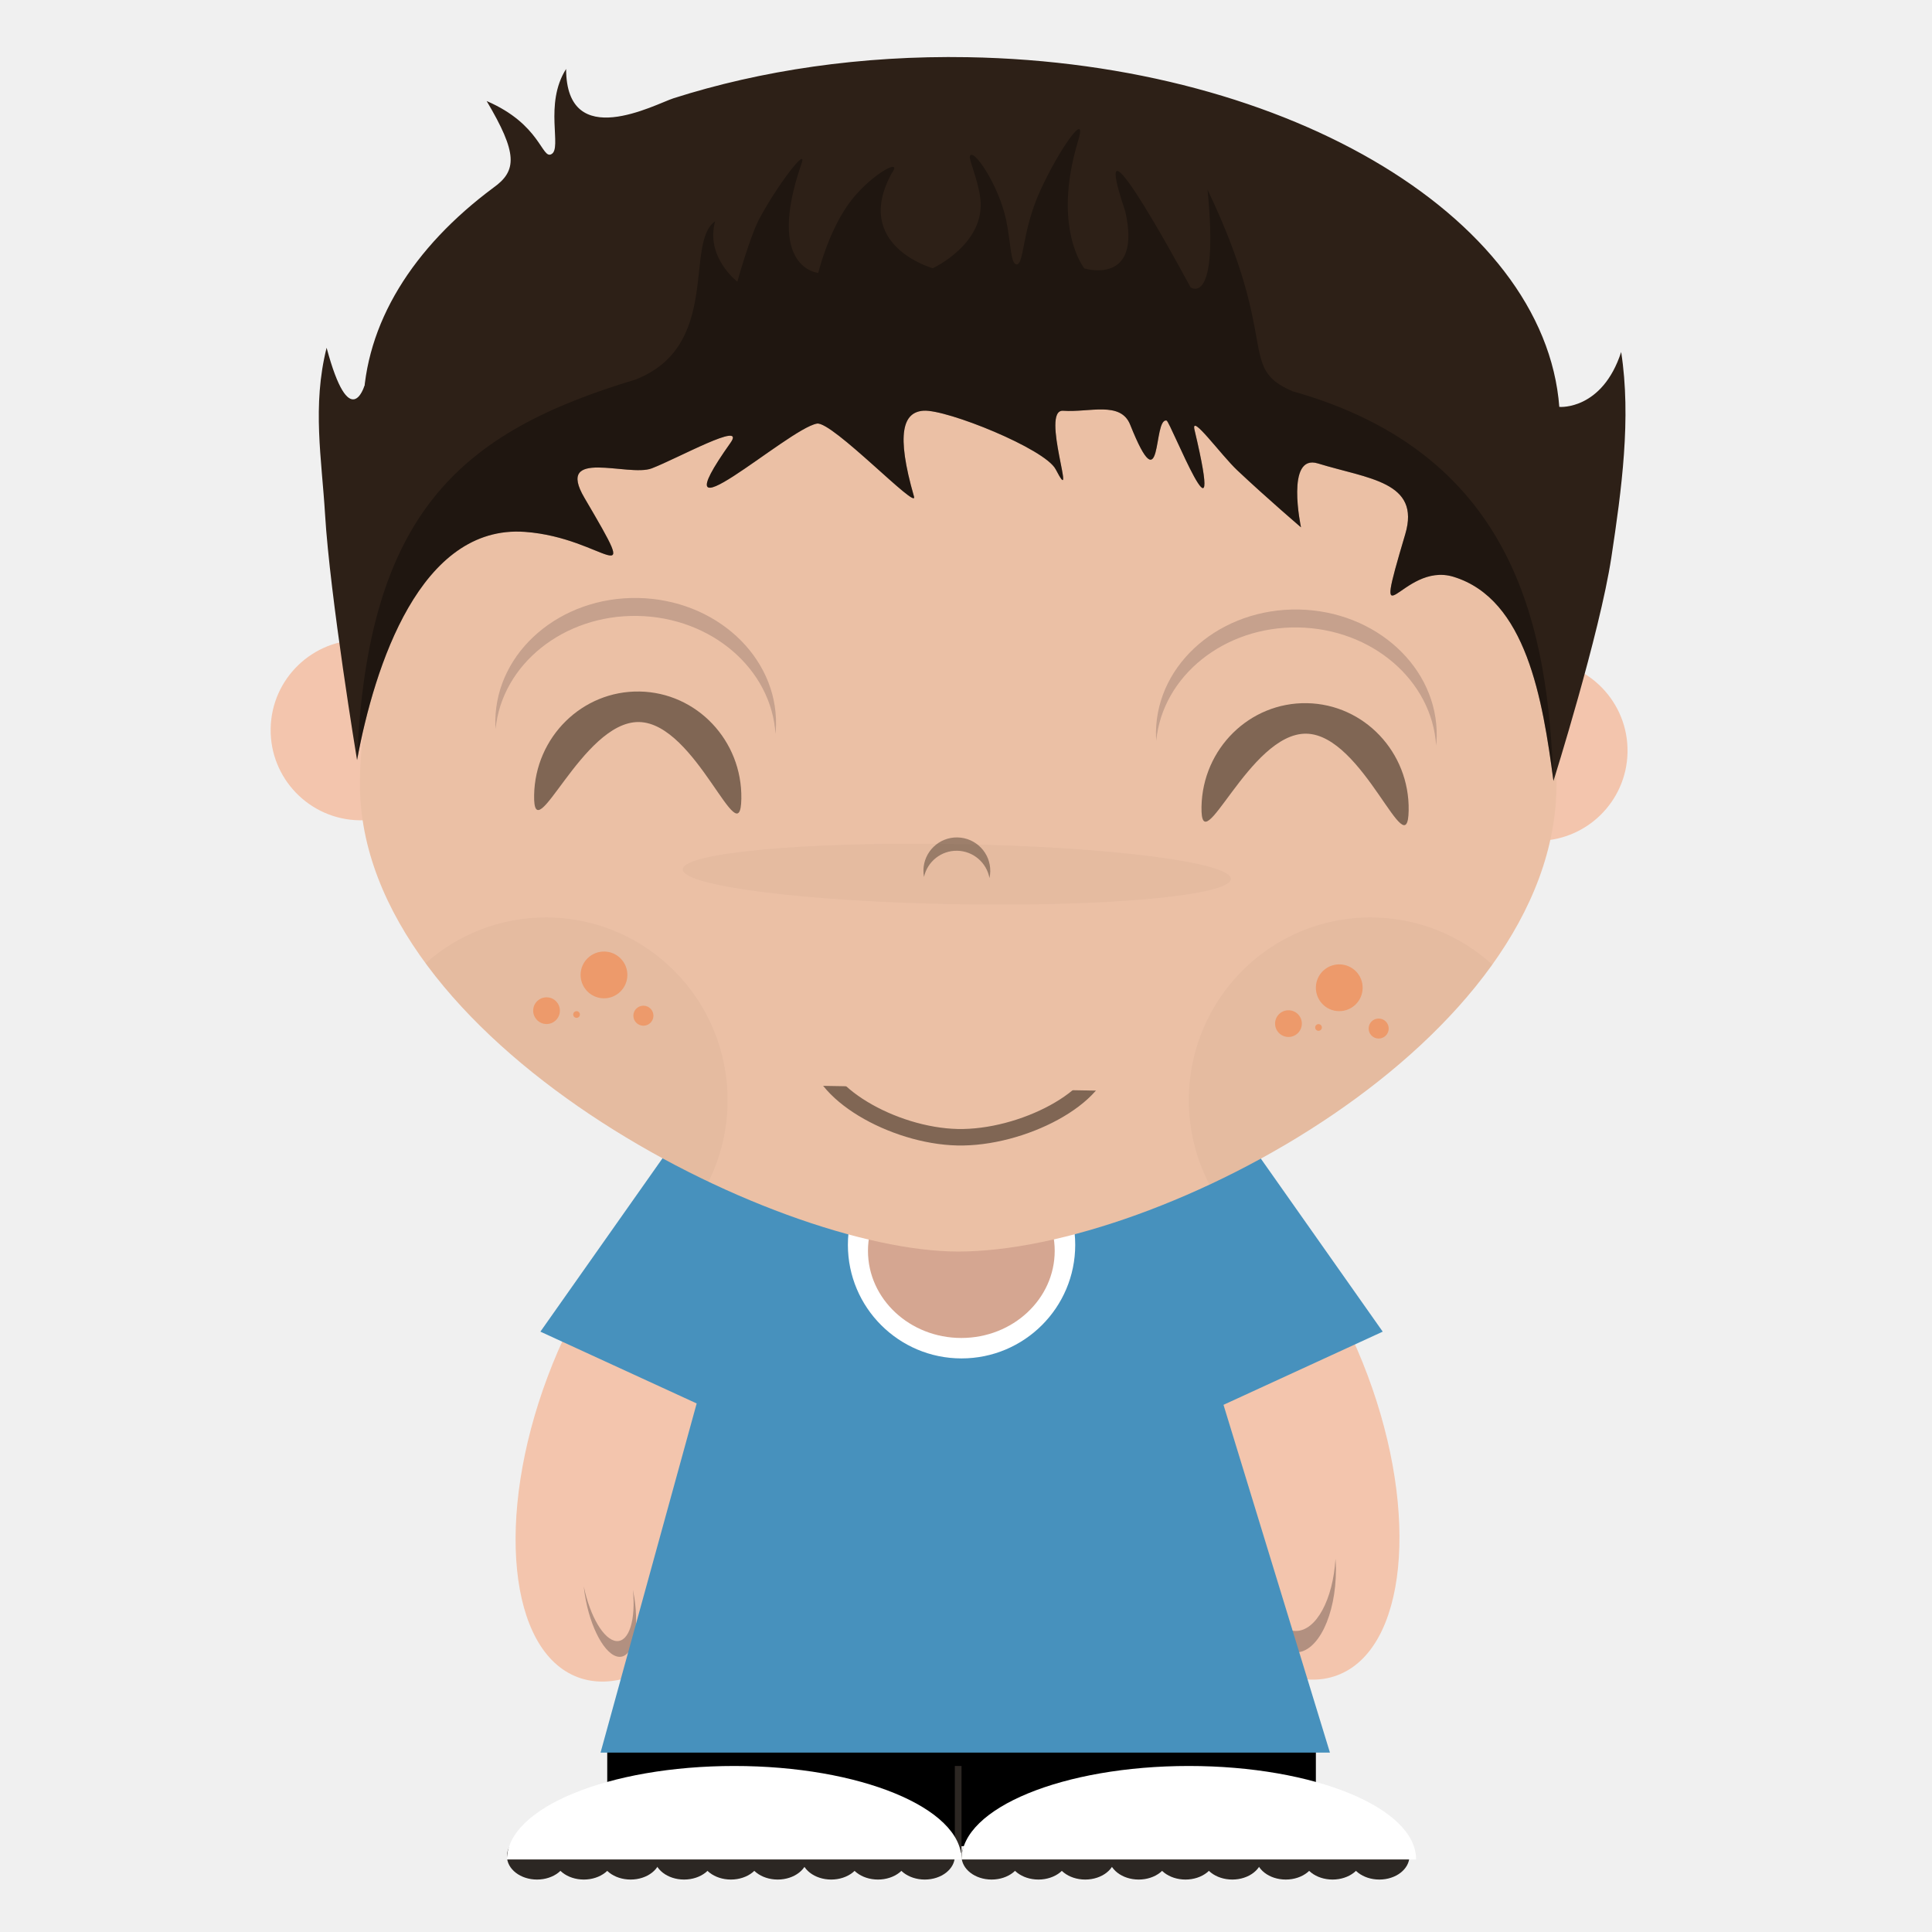
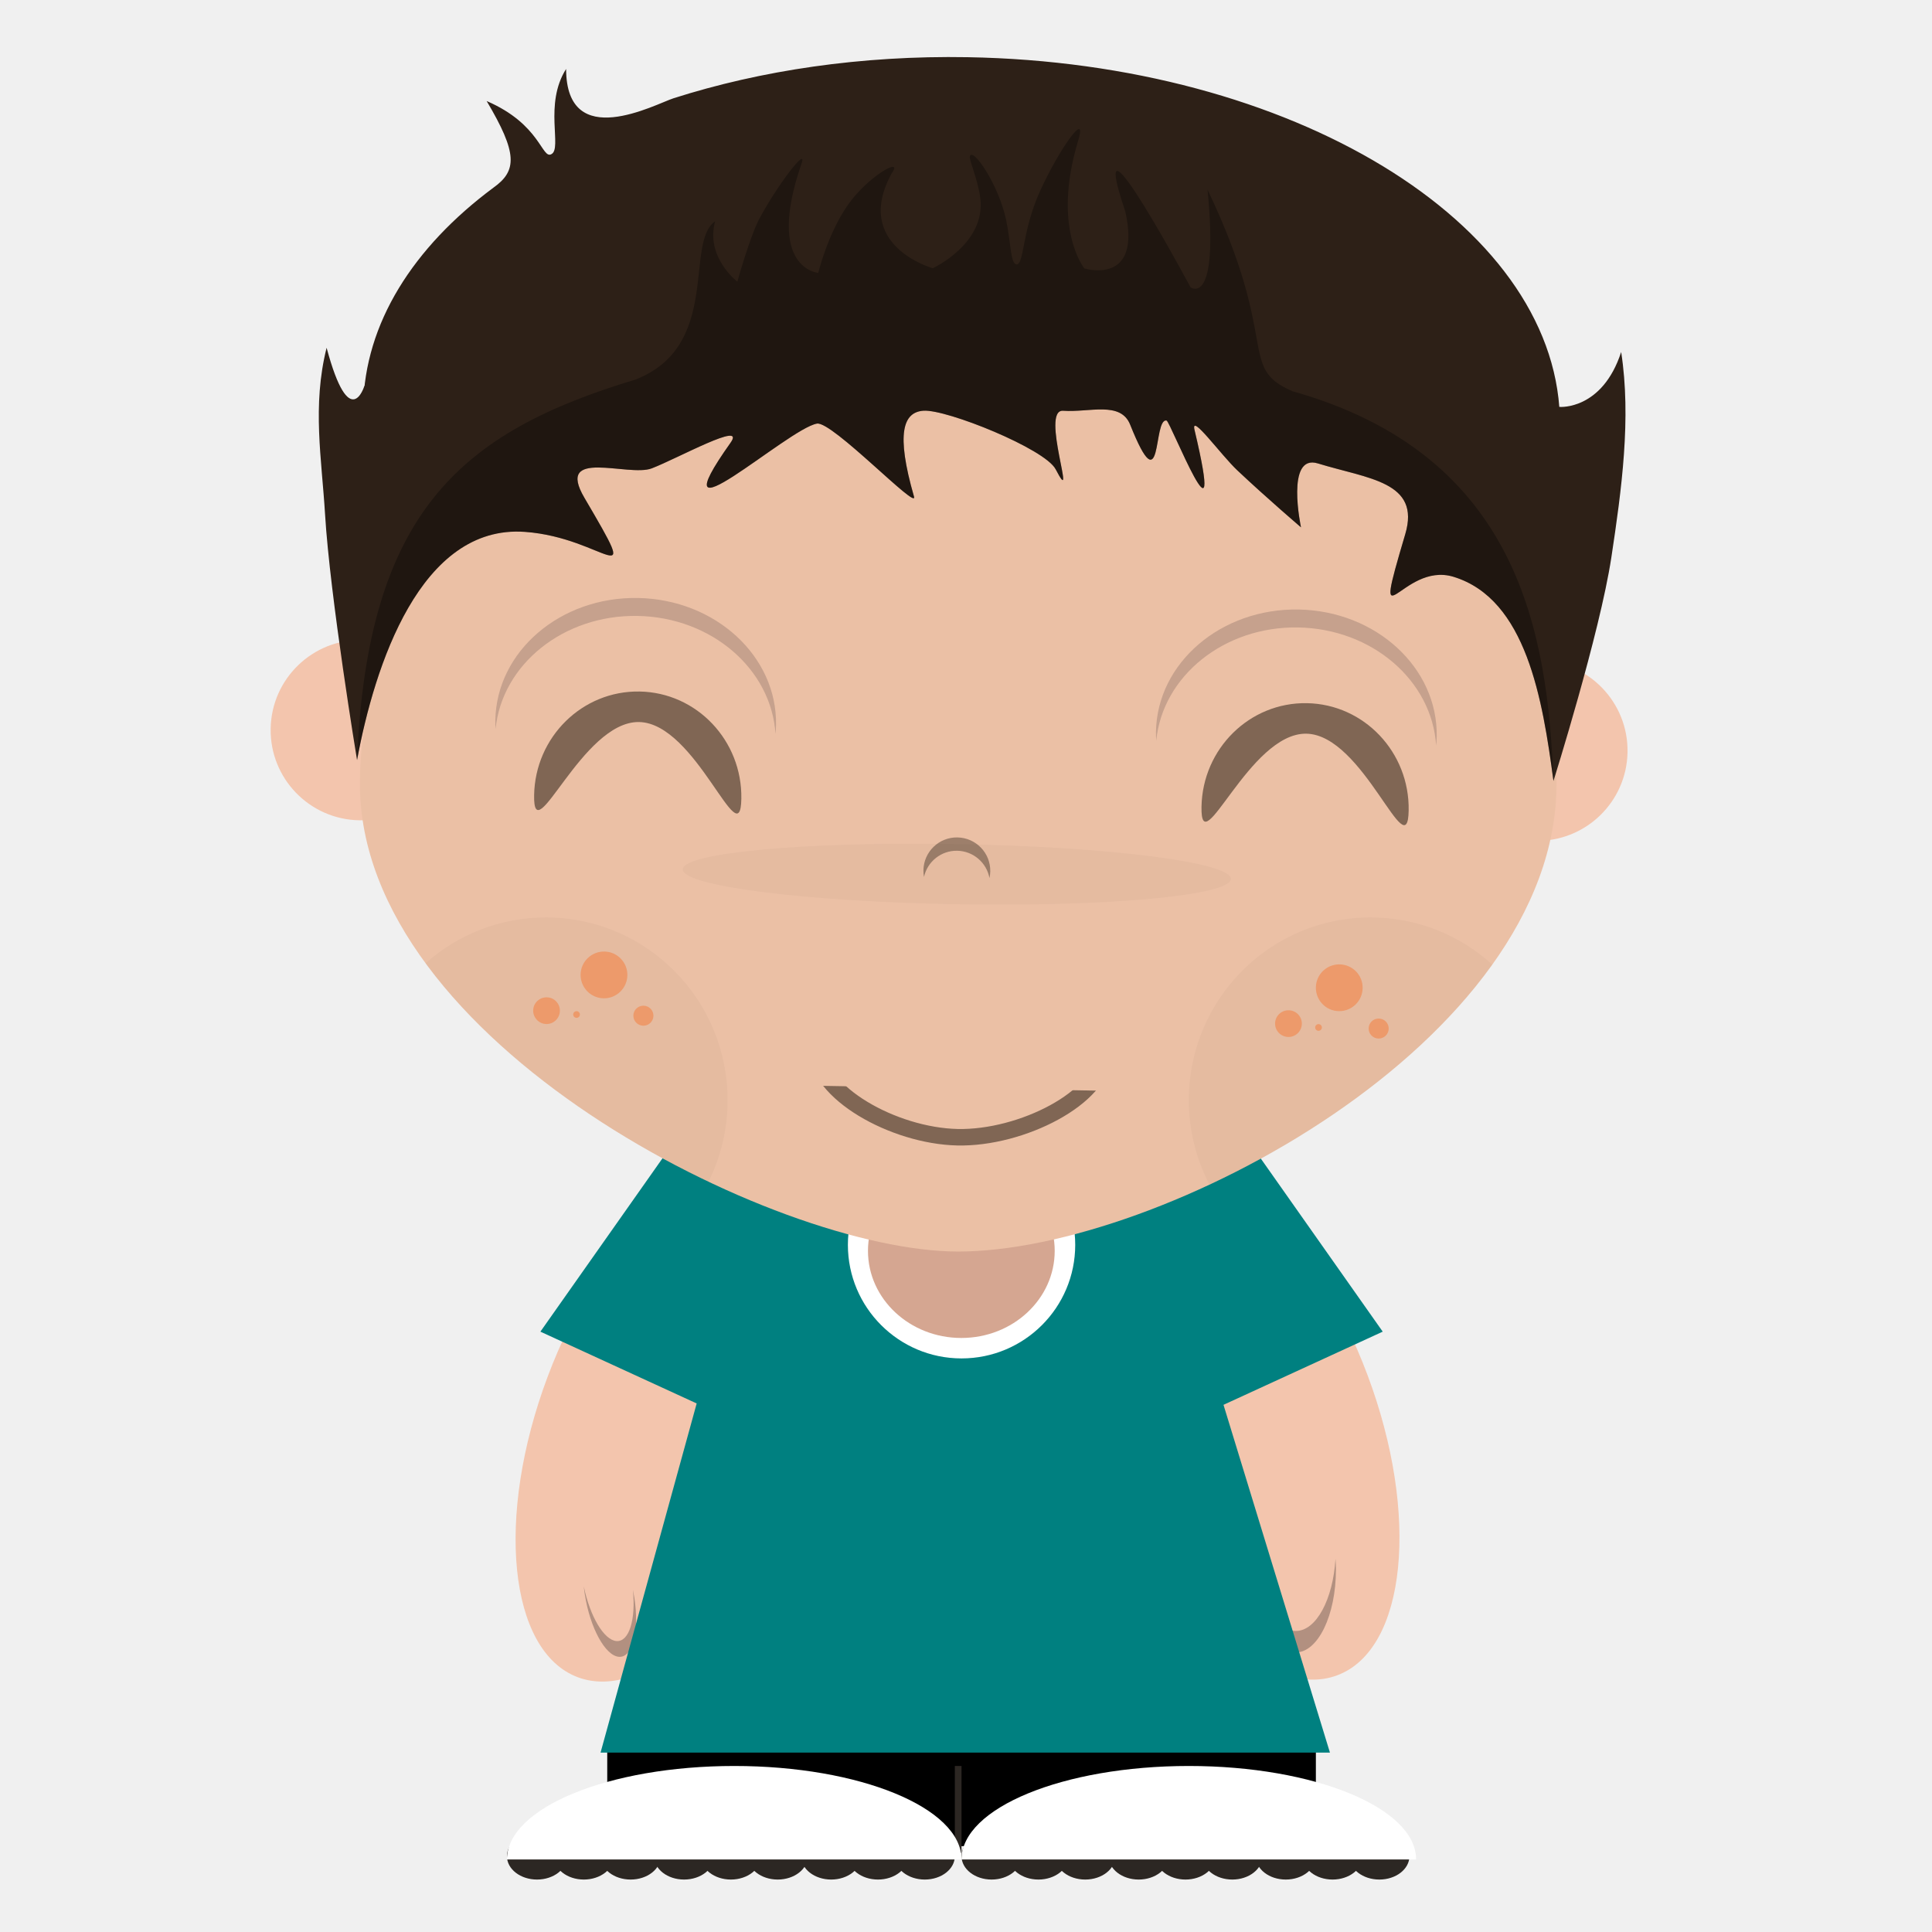
<svg xmlns="http://www.w3.org/2000/svg" width="480mm" height="480mm" viewBox="0 0 1700.787 1700.787" id="svg5685" version="1.1">
  <defs id="defs5687" />
  <g id="layer1" transform="translate(0,648.4252)">
    <rect style="opacity:1;fill:#f0f0f0;fill-opacity:1;stroke:none;stroke-width:8.573;stroke-linecap:square;stroke-linejoin:round;stroke-miterlimit:4;stroke-dasharray:none;stroke-opacity:1" id="rect6601" width="1700" height="1700" x="0" y="-647.638" rx="16.055" />
    <g id="g6536" transform="matrix(1.693735,0,0,1.693735,202.5018,-688.3494)">
      <g id="g6443">
        <path d="m 279.44,631.904 c 35.95,13.457 43.003,83.309 15.732,156.054 C 267.933,860.703 216.674,908.777 180.756,895.32 144.806,881.863 137.753,811.979 165.024,739.266 192.263,666.521 243.523,618.447 279.44,631.904 Z m 0,0" id="bezier2-3" style="fill:#f3c5ad;stroke:none" />
        <path d="m 196.058,927.534 0,55.583 368.309,0 0,-55.583 -368.309,0 z m 0,0" id="bezier-0" style="fill:#000000;stroke:none" />
        <path d="m 200.915,876.522 c -6.531,-0.428 -13.803,-12.783 -17.044,-28.372 0.132,1.347 0.308,2.706 0.529,4.076 2.704,17.467 10.663,32.012 17.779,32.481 7.144,0.453 10.67,-13.308 7.967,-30.776 -0.237,-1.399 -0.486,-2.754 -0.763,-4.093 1.605,15.475 -1.936,27.112 -8.467,26.683 l 0,0 z m 0,0" id="bezier3-3" style="fill:#1a1718;fill-opacity:0.3;stroke:none" />
        <path d="m 476.8,630.898 c -35.95,13.457 -43.003,83.309 -15.732,156.054 27.239,72.745 78.498,120.819 114.416,107.362 35.95,-13.457 43.003,-83.342 15.732,-156.054 C 563.977,665.516 512.717,617.441 476.8,630.898 Z m 0,0" id="bezier4-9" style="fill:#f3c5ad;stroke:none" />
        <path d="m 553.965,871.269 c -10.629,0 -19.34,-16.317 -20.673,-37.478 -0.13,1.82 -0.195,3.673 -0.195,5.558 0,23.793 9.329,43.068 20.835,43.068 11.507,0 20.868,-19.275 20.868,-43.068 0,-1.885 -0.098,-3.738 -0.228,-5.558 -1.3,21.128 -10.044,37.478 -20.608,37.478 l 0,0 z m 0,0" id="bezier5-3" style="fill:#1a1718;fill-opacity:0.3;stroke:none" />
-         <path style="fill:#4791bd;fill-opacity:1;stroke:none" d="m 599.114,715.703 -63.579,-90.265 -51.227,23.533 -4.551,-14.855 -204.486,0 -3.51,12.872 -46.871,-21.55 -63.579,90.265 81.229,37.315 -49.959,181.473 379.1,0 -55.323,-180.758 82.756,-38.03 z m 0,0" id="bezier6-1" />
+         <path style="fill:#008080;fill-opacity:1;stroke:none" d="m 599.114,715.703 -63.579,-90.265 -51.227,23.533 -4.551,-14.855 -204.486,0 -3.51,12.872 -46.871,-21.55 -63.579,90.265 81.229,37.315 -49.959,181.473 379.1,0 -55.323,-180.758 82.756,-38.03 z m 0,0" id="bezier6-1" />
        <path d="m 380.196,729.614 c 32.635,0 59.093,-26.426 59.093,-59.028 0,-32.602 -26.459,-59.028 -59.093,-59.028 -32.602,0 -59.061,26.426 -59.061,59.028 0,32.602 26.459,59.028 59.061,59.028 z m 0,0" id="bezier7-0" style="fill:#ffffff;stroke:none" />
        <path d="m 380.099,718.985 c 26.816,0 48.529,-20.283 48.529,-45.279 0,-24.996 -21.713,-45.246 -48.529,-45.246 -26.816,0 -48.529,20.25 -48.529,45.246 0,24.996 21.713,45.279 48.529,45.279 z m 0,0" id="bezier8-1" style="fill:#d5a691;stroke:none" />
        <path d="m 376.718,941.446 0,45.149 3.478,0 0,-45.149 -3.478,0 z m 0,0" id="bezier18-1" style="fill:#2c2723;stroke:none" />
        <path d="m 159.556,1000.475 c 8.646,0 15.635,-5.428 15.635,-12.157 0,-6.696 -6.988,-12.157 -15.635,-12.157 -8.614,0 -15.635,5.461 -15.635,12.157 0,6.728 7.021,12.157 15.635,12.157 z m 0,0" id="bezier30-5" style="fill:#2c2723;stroke:none" />
        <path d="m 183.901,1000.475 c 8.614,0 15.635,-5.428 15.635,-12.157 0,-6.696 -7.021,-12.157 -15.635,-12.157 -8.646,0 -15.635,5.461 -15.635,12.157 0,6.728 6.988,12.157 15.635,12.157 z m 0,0" id="bezier31-9" style="fill:#2c2723;stroke:none" />
        <path d="m 208.215,1000.475 c 8.646,0 15.635,-5.428 15.635,-12.157 0,-6.696 -6.988,-12.157 -15.635,-12.157 -8.646,0 -15.635,5.461 -15.635,12.157 0,6.728 6.988,12.157 15.635,12.157 z m 0,0" id="bezier32-9" style="fill:#2c2723;stroke:none" />
        <path d="m 236.006,1000.475 c 8.646,0 15.635,-5.428 15.635,-12.157 0,-6.696 -6.988,-12.157 -15.635,-12.157 -8.646,0 -15.635,5.461 -15.635,12.157 0,6.728 6.988,12.157 15.635,12.157 z m 0,0" id="bezier33-8" style="fill:#2c2723;stroke:none" />
        <path d="m 260.32,1000.475 c 8.646,0 15.635,-5.428 15.635,-12.157 0,-6.696 -6.988,-12.157 -15.635,-12.157 -8.614,0 -15.635,5.461 -15.635,12.157 0,6.728 7.021,12.157 15.635,12.157 z m 0,0" id="bezier34-7" style="fill:#2c2723;stroke:none" />
        <path d="m 284.665,1000.475 c 8.614,0 15.635,-5.428 15.635,-12.157 0,-6.696 -7.021,-12.157 -15.635,-12.157 -8.646,0 -15.635,5.461 -15.635,12.157 0,6.728 6.988,12.157 15.635,12.157 z m 0,0" id="bezier35-5" style="fill:#2c2723;stroke:none" />
        <path d="m 312.457,1000.475 c 8.646,0 15.635,-5.428 15.635,-12.157 0,-6.696 -6.988,-12.157 -15.635,-12.157 -8.646,0 -15.635,5.461 -15.635,12.157 0,6.728 6.988,12.157 15.635,12.157 z m 0,0" id="bezier36-3" style="fill:#2c2723;stroke:none" />
        <path d="m 336.77,1000.475 c 8.646,0 15.635,-5.428 15.635,-12.157 0,-6.696 -6.988,-12.157 -15.635,-12.157 -8.646,0 -15.635,5.461 -15.635,12.157 0,6.728 6.988,12.157 15.635,12.157 z m 0,0" id="bezier37-3" style="fill:#2c2723;stroke:none" />
        <path d="m 361.084,1000.475 c 8.646,0 15.635,-5.428 15.635,-12.157 0,-6.696 -6.988,-12.157 -15.635,-12.157 -8.614,0 -15.635,5.461 -15.635,12.157 0,6.728 7.021,12.157 15.635,12.157 z m 0,0" id="bezier38-7" style="fill:#2c2723;stroke:none" />
        <path d="m 395.831,1000.475 c 8.646,0 15.635,-5.428 15.635,-12.157 0,-6.696 -6.988,-12.157 -15.635,-12.157 -8.614,0 -15.635,5.461 -15.635,12.157 0,6.728 7.021,12.157 15.635,12.157 z m 0,0" id="bezier39-5" style="fill:#2c2723;stroke:none" />
        <path d="m 420.177,1000.475 c 8.614,0 15.635,-5.428 15.635,-12.157 0,-6.696 -7.021,-12.157 -15.635,-12.157 -8.646,0 -15.635,5.461 -15.635,12.157 0,6.728 6.988,12.157 15.635,12.157 z m 0,0" id="bezier40-1" style="fill:#2c2723;stroke:none" />
        <path d="m 444.49,1000.475 c 8.646,0 15.635,-5.428 15.635,-12.157 0,-6.696 -6.988,-12.157 -15.635,-12.157 -8.646,0 -15.635,5.461 -15.635,12.157 0,6.728 6.988,12.157 15.635,12.157 z m 0,0" id="bezier41-6" style="fill:#2c2723;stroke:none" />
        <path d="m 472.281,1000.475 c 8.646,0 15.635,-5.428 15.635,-12.157 0,-6.696 -6.988,-12.157 -15.635,-12.157 -8.646,0 -15.635,5.461 -15.635,12.157 0,6.728 6.988,12.157 15.635,12.157 z m 0,0" id="bezier42-5" style="fill:#2c2723;stroke:none" />
        <path d="m 496.595,1000.475 c 8.646,0 15.635,-5.428 15.635,-12.157 0,-6.696 -6.988,-12.157 -15.635,-12.157 -8.614,0 -15.635,5.461 -15.635,12.157 0,6.728 7.021,12.157 15.635,12.157 z m 0,0" id="bezier43-0" style="fill:#2c2723;stroke:none" />
        <path d="m 520.941,1000.475 c 8.614,0 15.635,-5.428 15.635,-12.157 0,-6.696 -7.021,-12.157 -15.635,-12.157 -8.646,0 -15.635,5.461 -15.635,12.157 0,6.728 6.988,12.157 15.635,12.157 z m 0,0" id="bezier44-1" style="fill:#2c2723;stroke:none" />
        <path d="m 548.732,1000.475 c 8.614,0 15.635,-5.428 15.635,-12.157 0,-6.696 -7.021,-12.157 -15.635,-12.157 -8.646,0 -15.635,5.461 -15.635,12.157 0,6.728 6.988,12.157 15.635,12.157 z m 0,0" id="bezier45-2" style="fill:#2c2723;stroke:none" />
        <path d="m 573.045,1000.475 c 8.646,0 15.635,-5.428 15.635,-12.157 0,-6.696 -6.988,-12.157 -15.635,-12.157 -8.646,0 -15.635,5.461 -15.635,12.157 0,6.728 6.988,12.157 15.635,12.157 z m 0,0" id="bezier46-9" style="fill:#2c2723;stroke:none" />
        <path d="m 597.359,1000.475 c 8.646,0 15.635,-5.428 15.635,-12.157 0,-6.696 -6.988,-12.157 -15.635,-12.157 -8.614,0 -15.635,5.461 -15.635,12.157 0,6.728 7.021,12.157 15.635,12.157 z m 0,0" id="bezier47-9" style="fill:#2c2723;stroke:none" />
        <path d="m 262.075,941.446 c -65.269,0 -118.154,21.746 -118.154,48.594 l 236.275,0 c 0,-26.849 -52.885,-48.594 -118.121,-48.594 l 0,0 z m 0,0" id="bezier49-0" style="fill:#ffffff;stroke:none" />
        <path d="m 498.35,941.446 c -65.237,0 -118.154,21.746 -118.154,48.594 l 236.275,0 c 0,-26.849 -52.885,-48.594 -118.121,-48.594 l 0,0 z m 0,0" id="bezier50-0" style="fill:#ffffff;stroke:none" />
      </g>
      <g id="g6417">
        <path d="m 67.191,449.922 c 25.902,0.452 47.263,-20.176 47.715,-46.046 0.452,-25.902 -20.176,-47.263 -46.078,-47.715 -25.902,-0.452 -47.263,20.176 -47.715,46.078 -0.452,25.87 20.177,47.231 46.079,47.683 z m 0,0" id="bezier9-4" style="fill:#f3c5ad;stroke:none" />
        <path d="m 678.637,460.595 c 25.902,0.452 47.263,-20.176 47.715,-46.046 0.452,-25.902 -20.176,-47.263 -46.078,-47.715 -25.902,-0.452 -47.263,20.176 -47.715,46.078 -0.452,25.87 20.177,47.231 46.079,47.683 z m 0,0" id="bezier10-5" style="fill:#f3c5ad;stroke:none" />
        <path style="fill:#ebc0a5;fill-opacity:1;stroke:none" d="m 378.473,674.064 c 104.889,-0.007 310.971,-108.858 310.971,-243.101 0,-134.244 -139.217,-243.069 -310.971,-243.069 -171.754,0 -310.971,108.825 -310.971,243.069 0,134.244 215.252,243.107 310.971,243.101 z" id="bezier11-6" />
        <path id="bezier29-2" d="m 592.776,500.426 c -52.17,0 -94.428,42.518 -94.428,94.98 0,15.847 3.917,30.748 10.742,43.881 56.697,-26.513 112.761,-66.544 146.969,-114.35 -16.745,-15.221 -38.922,-24.512 -63.282,-24.512 z" style="fill:#0a0a0a;fill-opacity:0.031;stroke:none" />
        <path id="bezier28-4" d="m 164.173,500.426 c -23.987,0 -45.868,8.999 -62.52,23.807 34.664,47.208 91.057,86.867 147.038,113.512 6.329,-12.749 9.904,-27.118 9.904,-42.338 0,-52.462 -42.285,-94.98 -94.422,-94.98 z" style="fill:#0a0a0a;fill-opacity:0.031;stroke:none" />
        <path style="opacity:0.65;fill:#2d2017;fill-opacity:0.863;stroke:none;stroke-width:8.573;stroke-miterlimit:4;stroke-dasharray:none" d="m 265.756,438.759 c -0.529,30.322 -23.434,-39.388 -53.172,-39.907 -29.737,-0.519 -55.061,68.349 -54.532,38.027 0.528,-30.257 25.072,-54.406 54.809,-53.887 29.737,0.519 53.423,25.51 52.895,55.767 l 0,0 z m 0,0" id="bezier12-3" />
        <path style="opacity:0.65;fill:#2d2017;fill-opacity:0.863;stroke:none;stroke-width:8.573;stroke-miterlimit:4;stroke-dasharray:none" d="m 612.596,444.813 c -0.529,30.322 -23.434,-39.388 -53.172,-39.907 -29.737,-0.519 -55.029,68.35 -54.499,38.028 0.528,-30.257 25.039,-54.406 54.776,-53.887 29.737,0.519 53.423,25.51 52.895,55.767 l 0,0 z m 0,0" id="bezier13-5" />
        <path style="opacity:0.65;fill:#b29080;fill-opacity:1;stroke:none;stroke-width:8.573;stroke-miterlimit:4;stroke-dasharray:none" d="m 555.186,349.696 c 38.512,0.672 69.574,27.71 71.685,61.361 0.157,-1.525 0.281,-3.083 0.309,-4.643 0.625,-35.782 -31.531,-65.342 -71.831,-66.045 -40.267,-0.703 -73.468,27.716 -74.092,63.498 -0.027,1.56 0.043,3.122 0.146,4.651 3.283,-33.525 35.271,-59.494 73.783,-58.822 l 0,0 z m 0,0" id="bezier14-7" />
        <path style="opacity:0.65;fill:#b29080;fill-opacity:1;stroke:none;stroke-width:8.573;stroke-miterlimit:4;stroke-dasharray:none" d="m 211.792,343.702 c 38.544,0.673 69.607,27.71 71.718,61.362 0.124,-1.526 0.249,-3.084 0.276,-4.644 0.625,-35.782 -31.531,-65.342 -71.831,-66.045 -40.267,-0.703 -73.435,27.717 -74.06,63.499 -0.027,1.56 0.011,3.121 0.114,4.651 3.283,-33.525 35.271,-59.494 73.783,-58.822 l 0,0 z m 0,0" id="bezier15-4" />
        <path style="fill:#2d2017;fill-opacity:1;stroke:none" d="m 69.499,245.055 c -0.234,-3.353 -0.338,-6.735 -0.279,-10.115 0.757,-43.354 25.991,-82.836 67.689,-113.837 12.389,-8.807 12.548,-17.908 -3.531,-45.02 28.058,12.079 28.651,30.391 33.641,27.617 5.786,-2.92 -4.011,-25.951 7.655,-44.283 0.122,43.51 46.413,18.26 55.796,15.238 45.376,-14.487 97.56,-22.322 153.005,-21.354 168.543,2.942 304.316,85.968 307.695,186.676 L 69.777,229.13 Z" id="bezier16-3" />
        <path style="fill:#2d2017;fill-opacity:1;stroke:none" d="M 691.254,235.069 69.798,224.222 c 0,0 -7.579,24.953 -19.603,-19.903 -7.582,30.261 -2.54,57.695 -0.812,86.467 2.576,42.896 16.632,127.841 16.632,127.841 9.074,-49.044 32.876,-122.52 87.257,-118.612 41.857,3.008 61.764,34.817 30.932,-17.691 -15.397,-26.222 22.843,-10.699 34.948,-15.305 13.202,-5.024 49.393,-25.168 40.962,-13.285 -40.204,56.67 29.681,-7.325 44.944,-9.994 7.874,-1.377 52.669,45.669 50.443,37.944 -9.508,-32.988 -5.635,-43.919 4.928,-44.64 12.021,-0.821 63.172,19.805 68.7,30.447 11.849,22.808 -8.2,-31.277 3.863,-30.423 13.69,0.969 29.899,-5.189 34.868,7.257 17.103,42.842 11.663,-3.707 18.92,-2.168 1.934,0.41 31.296,75.487 14.518,4.845 -2.151,-9.056 13.695,12.994 22.239,21.034 15.771,14.839 33.095,29.611 33.095,29.611 0,0 -8.191,-38.439 8.808,-33.201 26.071,8.034 53.497,9.383 45.386,36.755 -18.167,61.309 -1.994,13.897 25.055,22.153 37.899,11.568 46.319,63.742 51.982,106.128 0,0 24.079,-76.617 30.08,-116.163 5.346,-35.233 10.404,-72.472 5.109,-106.787 -9.818,30.157 -31.795,28.538 -31.795,28.538 z" id="bezier17-7" />
        <path style="opacity:0.65;fill:#2d2017;fill-opacity:0.627;stroke:none;stroke-width:8.573;stroke-miterlimit:4;stroke-dasharray:none" d="m 377.933,465.749 c 8.417,0.147 15.333,6.249 16.787,14.207 0.247,-1.134 0.397,-2.269 0.418,-3.471 0.167,-9.587 -7.464,-17.49 -17.084,-17.658 -9.587,-0.167 -17.49,7.464 -17.658,17.052 -0.021,1.202 0.089,2.342 0.297,3.484 1.731,-7.902 8.855,-13.759 17.24,-13.613 l 0,0 z m 0,0" id="bezier19-4" />
        <path d="m 576.313,549.12 c 6.727,0.117 12.25,-5.248 12.367,-11.943 0.117,-6.727 -5.215,-12.25 -11.943,-12.367 -6.727,-0.117 -12.25,5.215 -12.367,11.943 -0.117,6.695 5.215,12.25 11.943,12.367 z m 0,0" id="bezier20-5" style="fill:#f6742c;fill-opacity:0.455;stroke:none" />
        <path d="m 596.903,563.361 c 2.892,0.051 5.273,-2.249 5.323,-5.109 0.051,-2.892 -2.249,-5.241 -5.142,-5.291 -2.86,-0.05 -5.24,2.217 -5.291,5.109 -0.05,2.86 2.249,5.241 5.109,5.291 z m 0,0" id="bezier21-7" style="fill:#f6742c;fill-opacity:0.455;stroke:none" />
        <path d="m 550.006,562.542 c 3.835,0.067 7.009,-2.999 7.076,-6.834 0.067,-3.835 -2.999,-6.977 -6.834,-7.044 -3.835,-0.067 -7.009,2.966 -7.076,6.801 -0.067,3.835 2.999,7.009 6.833,7.076 z m 0,0" id="bezier22-3" style="fill:#f6742c;fill-opacity:0.455;stroke:none" />
        <path d="m 565.699,559.338 c 0.975,0.017 1.769,-0.749 1.785,-1.692 0.017,-0.975 -0.749,-1.769 -1.724,-1.786 -0.942,-0.016 -1.736,0.75 -1.753,1.725 -0.016,0.942 0.75,1.736 1.692,1.753 z m 0,0" id="bezier23-6" style="fill:#f6742c;fill-opacity:0.455;stroke:none" />
        <path d="m 194.151,542.449 c 6.727,0.117 12.25,-5.248 12.367,-11.943 0.117,-6.727 -5.215,-12.25 -11.943,-12.367 -6.695,-0.117 -12.25,5.215 -12.367,11.943 -0.117,6.695 5.248,12.25 11.943,12.367 z m 0,0" id="bezier24-8" style="fill:#f6742c;fill-opacity:0.455;stroke:none" />
        <path d="m 214.773,556.691 c 2.86,0.05 5.241,-2.249 5.291,-5.109 0.051,-2.892 -2.249,-5.241 -5.109,-5.291 -2.892,-0.051 -5.273,2.216 -5.323,5.109 -0.05,2.86 2.249,5.241 5.142,5.291 z m 0,0" id="bezier25-5" style="fill:#f6742c;fill-opacity:0.455;stroke:none" />
        <path d="m 164.399,555.811 c 3.835,0.067 6.977,-2.999 7.044,-6.834 0.067,-3.835 -2.967,-6.976 -6.802,-7.043 -3.835,-0.067 -7.009,2.966 -7.076,6.801 -0.067,3.835 2.999,7.009 6.833,7.076 z m 0,0" id="bezier26-6" style="fill:#f6742c;fill-opacity:0.455;stroke:none" />
        <path d="m 180.092,552.607 c 0.942,0.016 1.736,-0.75 1.753,-1.692 0.017,-0.975 -0.749,-1.769 -1.692,-1.785 -0.975,-0.017 -1.769,0.749 -1.786,1.724 -0.017,0.942 0.75,1.736 1.725,1.753 z m 0,0" id="bezier27-4" style="fill:#f6742c;fill-opacity:0.455;stroke:none" />
        <path style="fill:#191919;fill-opacity:0.031;stroke:none" d="m 377.447,493.536 c 78.681,1.373 142.568,-4.501 142.718,-13.146 0.15,-8.612 -63.492,-16.713 -142.173,-18.086 -78.649,-1.373 -142.535,4.502 -142.685,13.114 -0.151,8.645 63.491,16.745 142.14,18.118 z m 0,0" id="bezier48-0" />
        <path id="path4248-3" d="m 552.244,226.927 c -28.864,-12.391 -6.008,-24.981 -44.173,-104.762 6.024,61.59 -8.828,50.76 -8.828,50.76 0,0 -9.477,-17.691 -19.083,-33.942 -13.682,-23.146 -27.625,-43.369 -14.809,-5.378 8.684,38.796 -21.311,29.485 -21.311,29.485 0,0 -16.995,-20.835 -3.25,-66.295 5.186,-17.036 -10.043,4.602 -19.842,26.228 -9.384,20.712 -8.185,37.956 -12.092,37.951 -3.24,-0.004 -2.982,-11.251 -5.485,-23.102 -3.875,-18.349 -17.425,-38.133 -18.846,-33.039 -0.51,1.83 4.263,12.153 5.44,21.848 2.867,23.63 -24.713,36.299 -24.713,36.299 0,0 -42.06,-11.681 -21.267,-49.473 6.251,-8.769 -12.49,1.63 -23.03,16.82 -10.374,14.95 -15.221,35.072 -15.221,35.072 0,0 -27.604,-2.064 -8.69,-56.861 3.305,-9.576 -13.137,12.042 -22.248,29.335 -5.024,10.074 -11.105,32.105 -11.105,32.105 0,0 -16.731,-12.717 -11.558,-31.38 -16.126,11.049 3.383,64.932 -41.532,82.296 C 120.07,248.143 71.423,289.65 66.014,418.627 75.088,369.583 98.89,296.107 153.271,300.015 c 41.857,3.008 61.764,34.817 30.932,-17.691 -15.397,-26.222 22.843,-10.699 34.948,-15.305 13.202,-5.024 49.393,-25.168 40.962,-13.285 -40.204,56.67 29.681,-7.325 44.944,-9.994 7.874,-1.377 52.669,45.669 50.443,37.944 -9.508,-32.988 -5.635,-43.919 4.928,-44.64 12.021,-0.821 63.172,19.805 68.7,30.447 11.849,22.808 -8.2,-31.277 3.863,-30.423 13.69,0.969 29.899,-5.189 34.868,7.257 17.103,42.842 11.663,-3.707 18.92,-2.168 1.934,0.41 31.296,75.487 14.518,4.845 -2.151,-9.056 13.695,12.994 22.239,21.034 15.771,14.839 33.095,29.611 33.095,29.611 0,0 -8.191,-38.439 8.808,-33.201 26.071,8.034 53.497,9.383 45.386,36.755 -18.167,61.309 -1.994,13.897 25.055,22.153 37.899,11.568 46.319,63.742 51.982,106.128 C 684.829,353.082 670.292,260.165 552.244,226.927 Z" style="fill:#000000;fill-opacity:0.31;stroke:none" />
        <path id="bezier52-0" stroke-miterlimit="4" d="m 453.939,571.636 c -0.388,22.213 -42.52,43.763 -75.875,43.014 -33.355,-0.749 -73.22,-23.429 -72.833,-45.61 0.391,-22.378 33.945,-39.87 75.06,-39.153 41.115,0.718 74.038,19.371 73.648,41.749 z" style="opacity:0.65;fill:none;stroke:#2d2017;stroke-width:8.573;stroke-miterlimit:4;stroke-dasharray:none;stroke-opacity:0.863" />
        <path id="bezier53-3" d="m 272.76,518.165 -1.207,69.152 211.93,3.699 1.207,-69.152 -211.93,-3.699 z m 0,0" style="fill:#ebc0a5;fill-opacity:1;stroke:none" />
      </g>
    </g>
  </g>
</svg>
